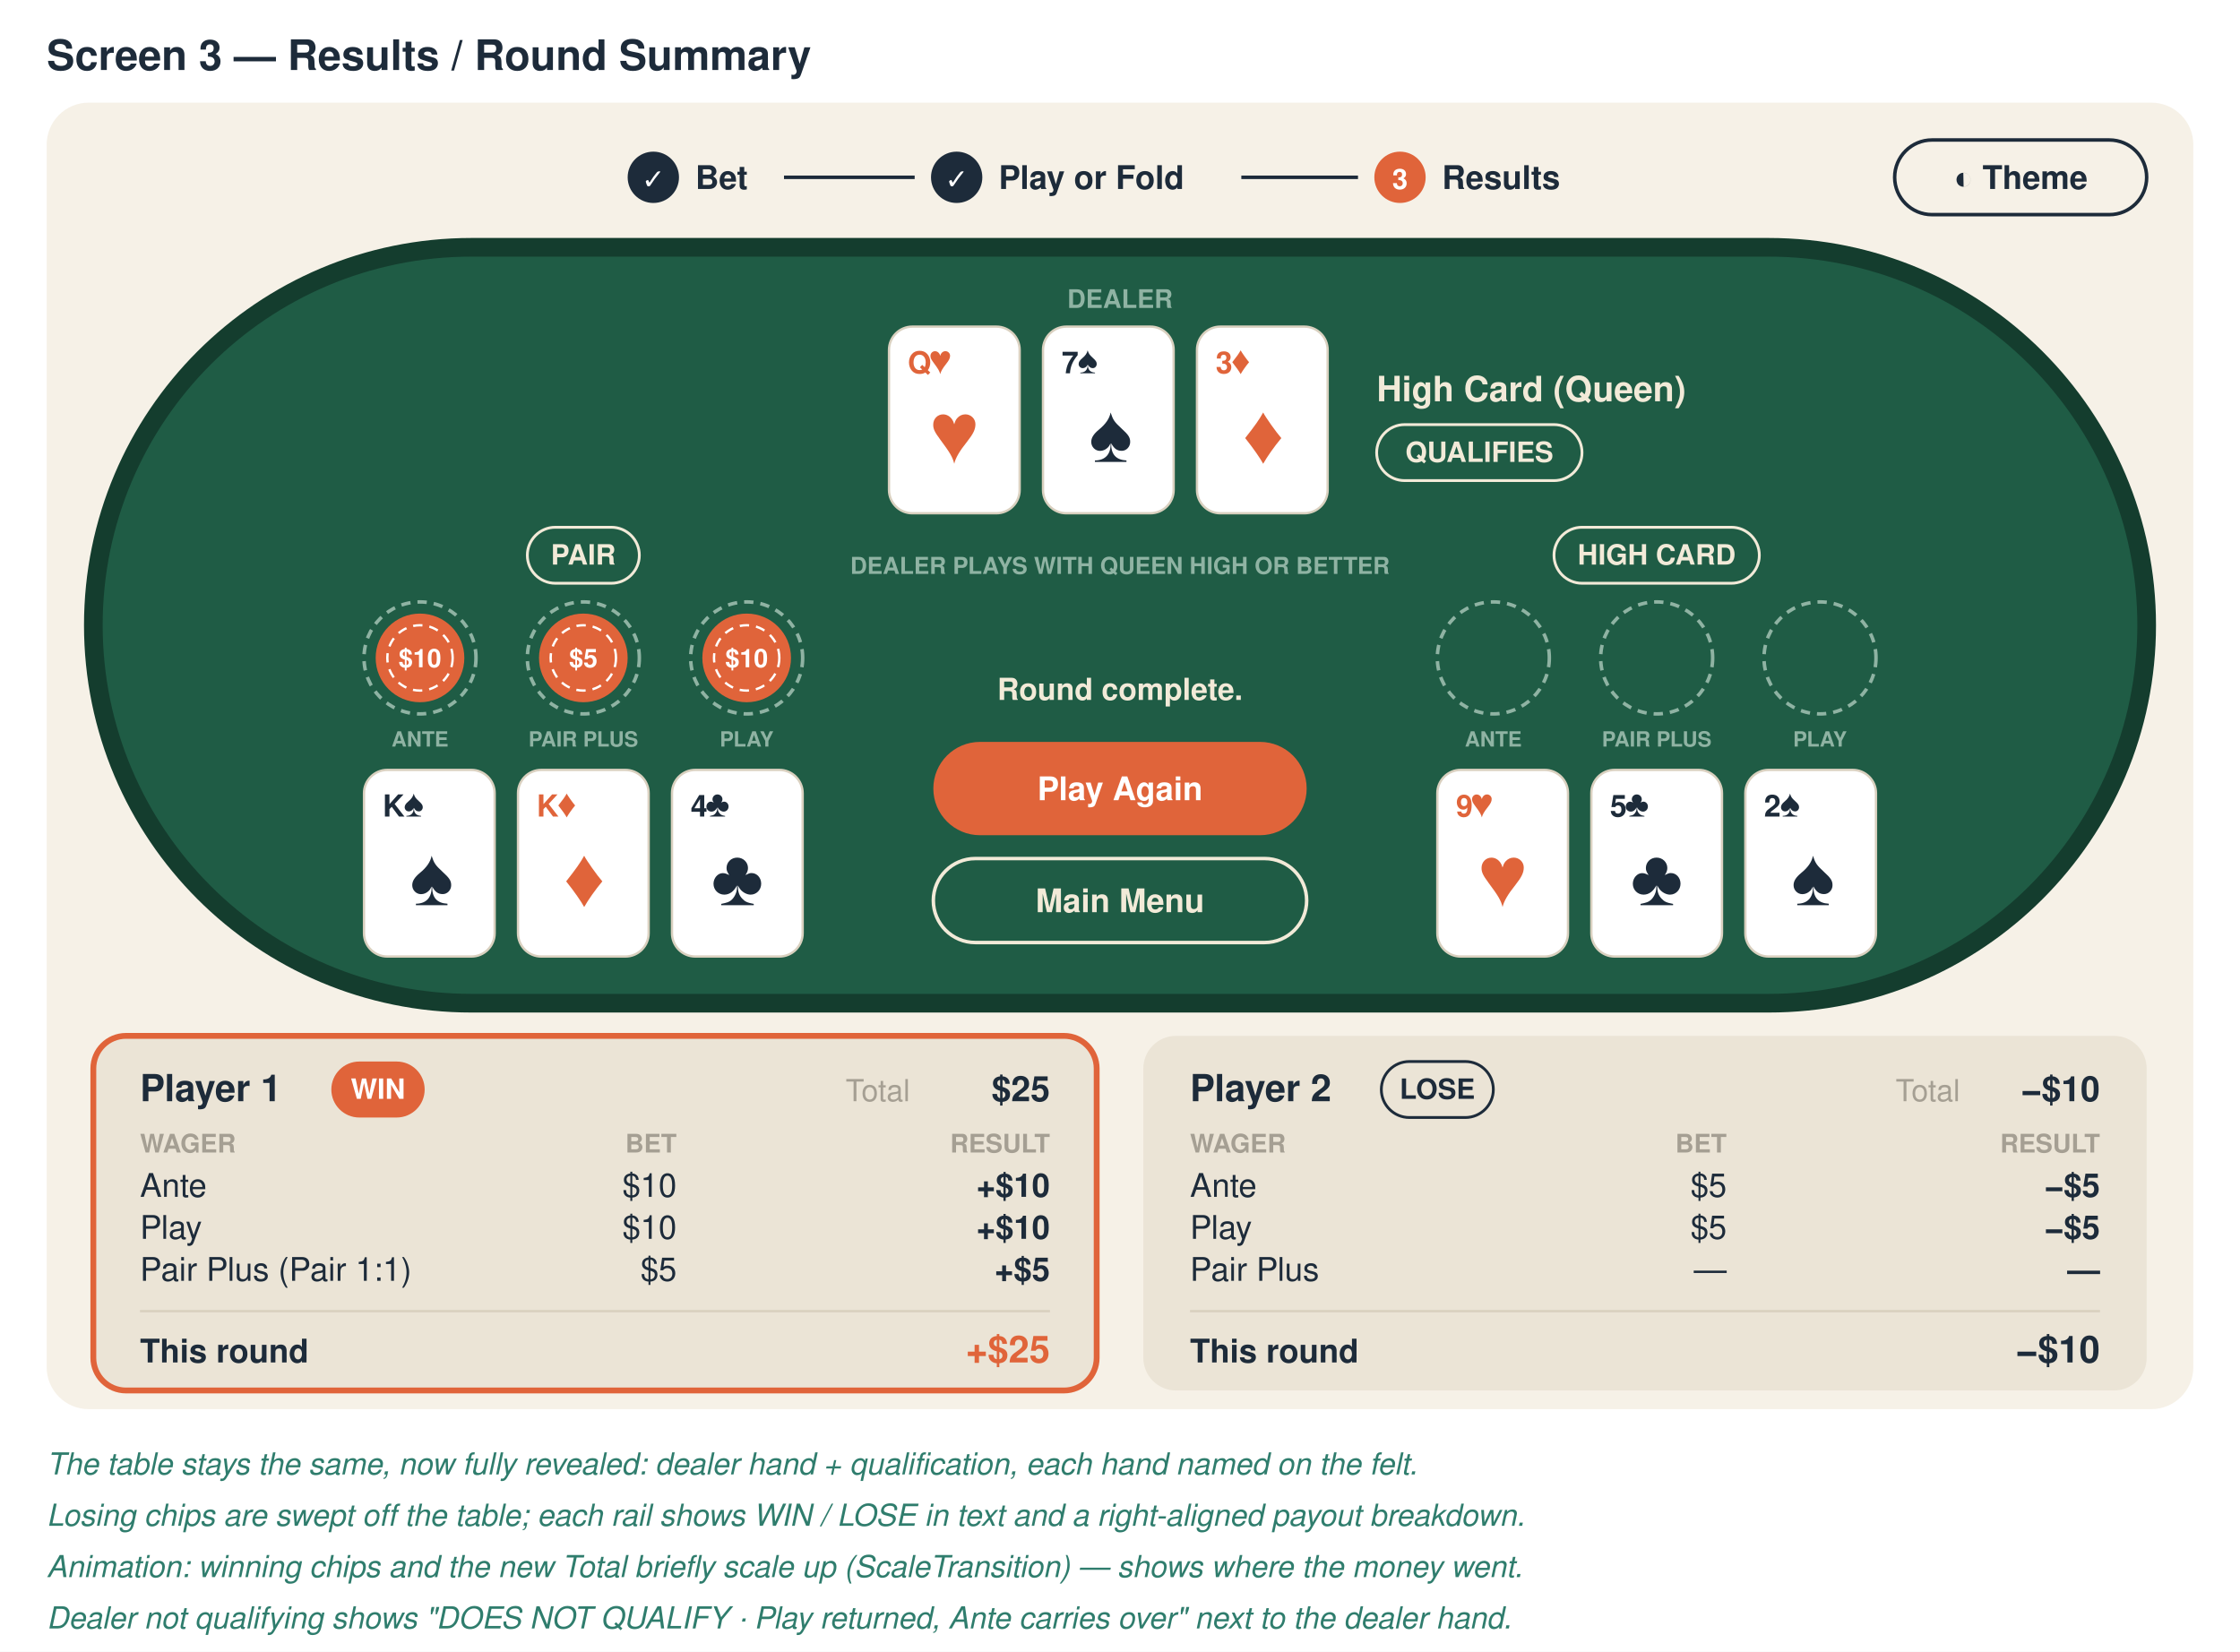
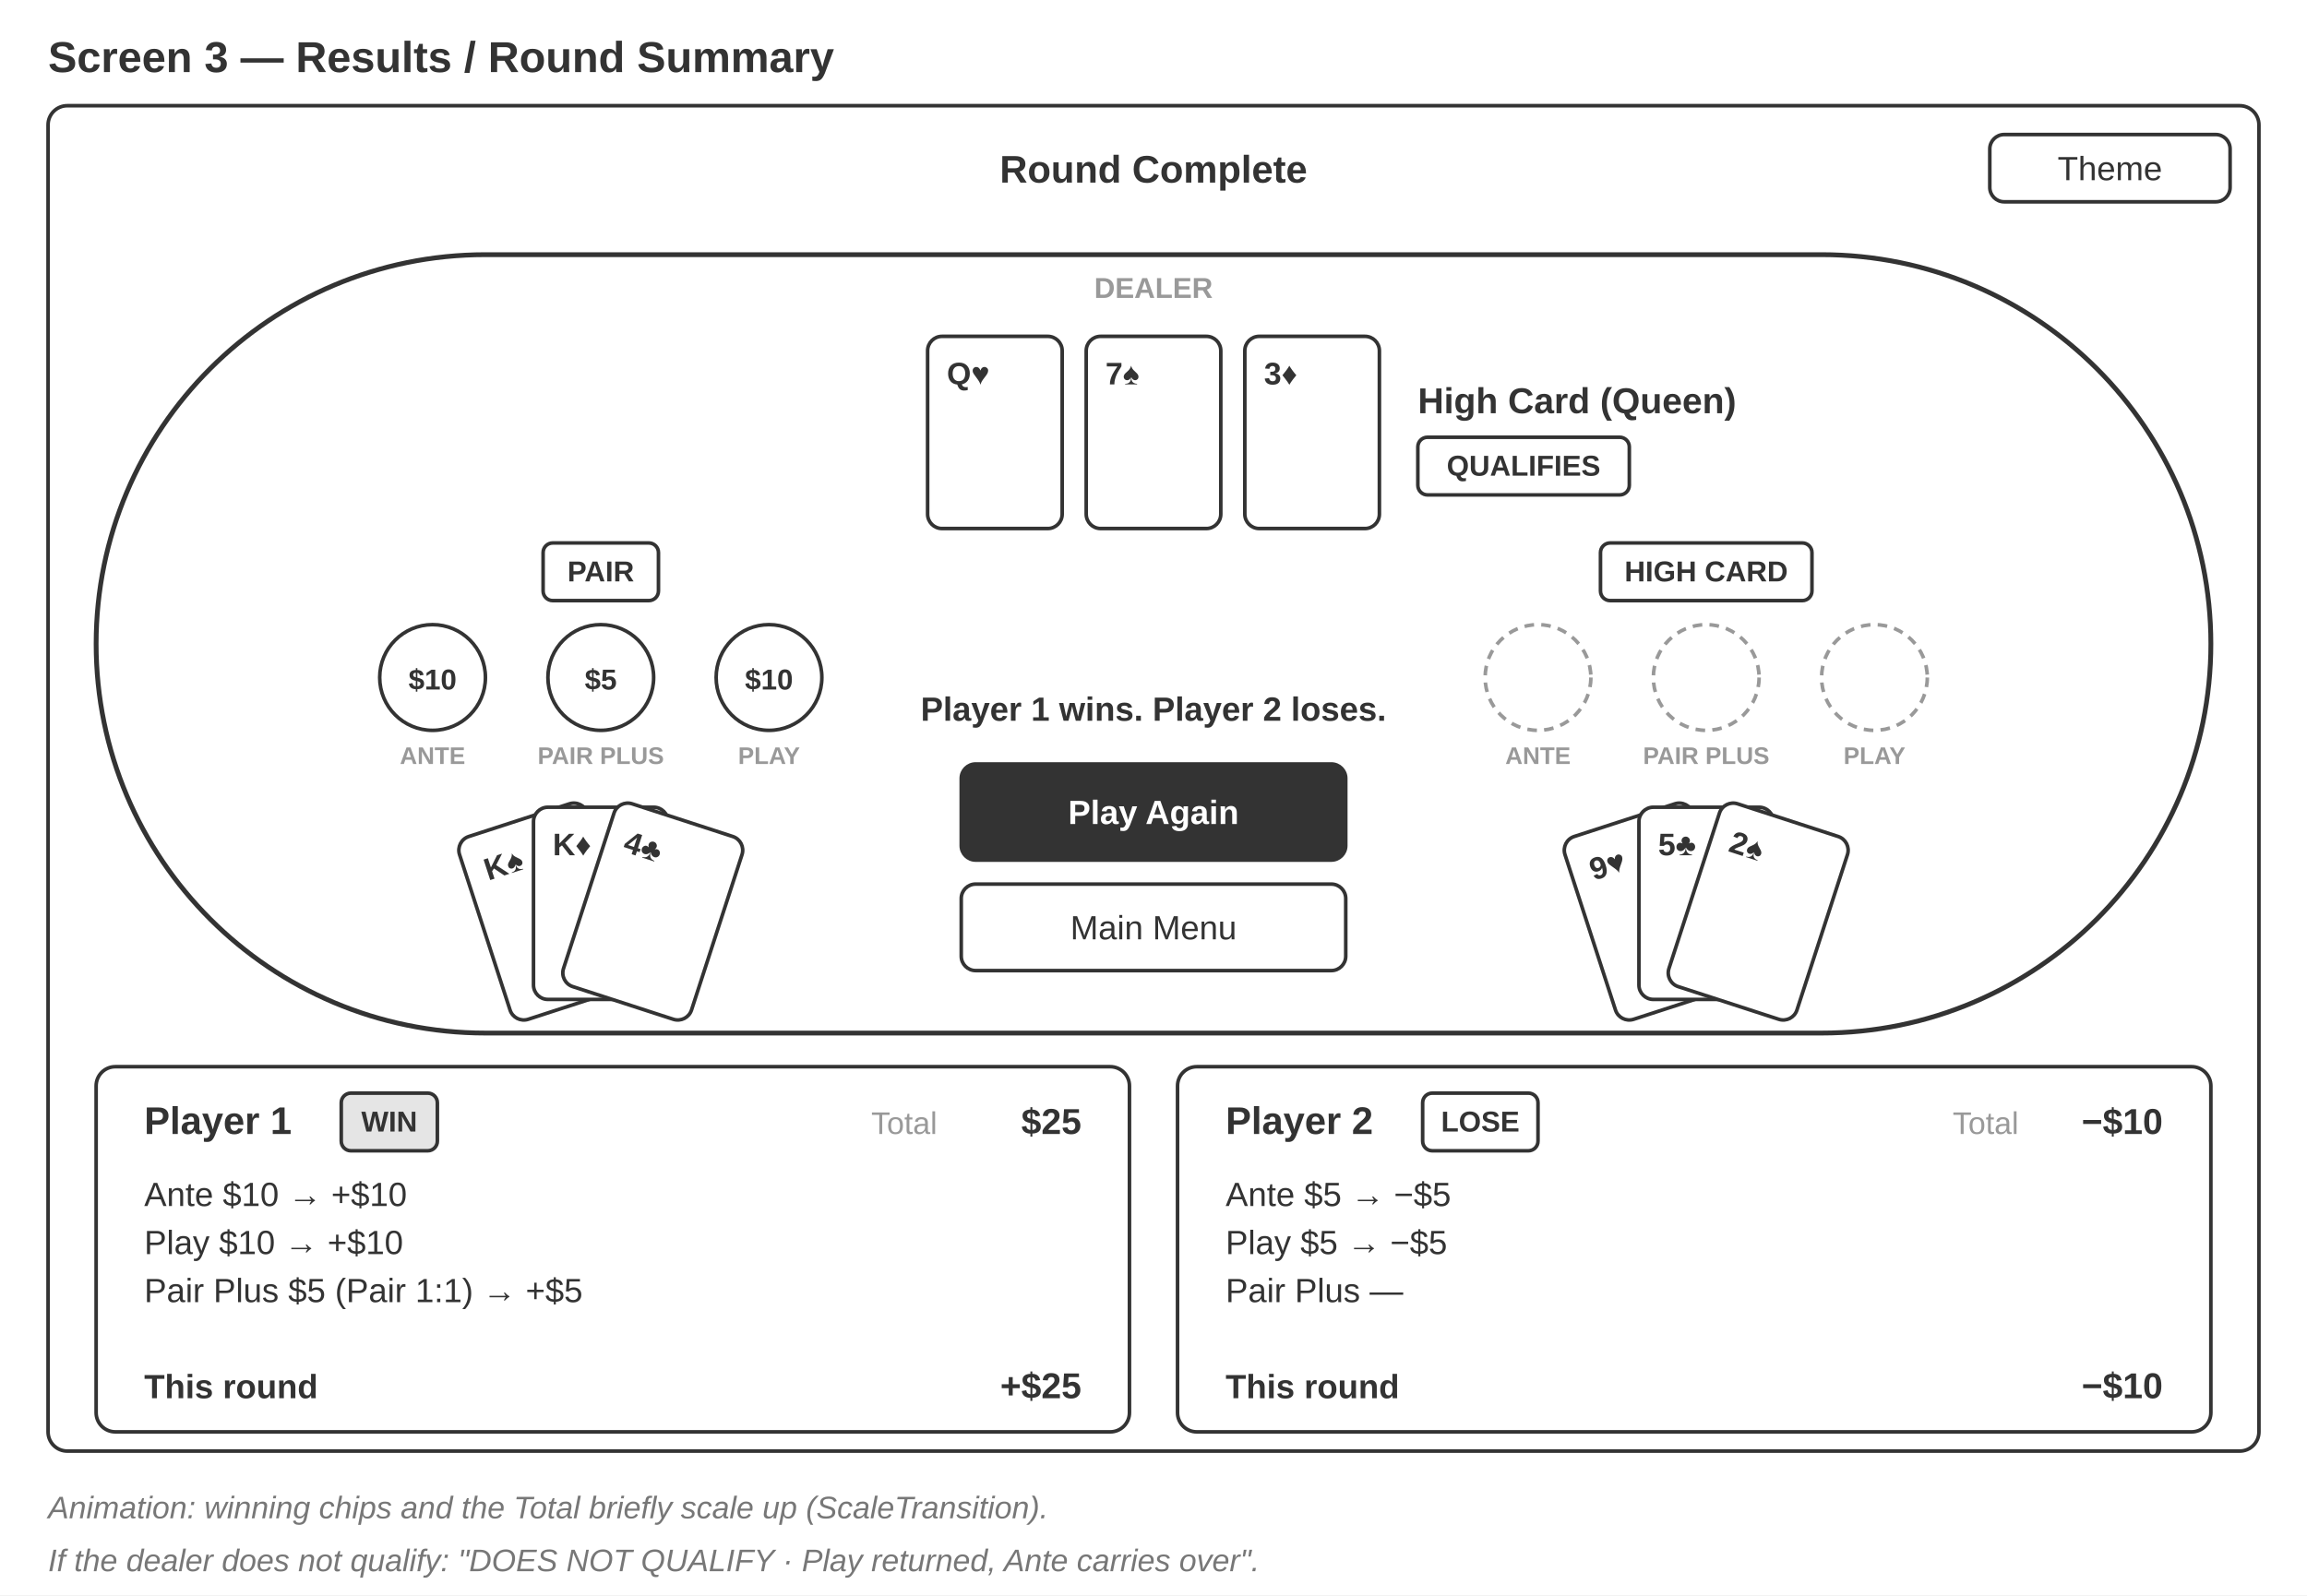
- <svg xmlns="http://www.w3.org/2000/svg" width="960" height="708" viewBox="0 0 960 708">
-   <rect x="0" y="0" width="960" height="708" rx="0" fill="#fff" stroke="none" stroke-width="1.5" />
-   <text x="20" y="30" font-family="'Helvetica Neue', Helvetica, Arial, sans-serif" font-size="18" text-anchor="start" fill="#1d2b3a" font-weight="bold">Screen 3 — Results / Round Summary</text>
-   <rect x="20" y="44" width="920" height="560" rx="18" fill="#f6f1e7" stroke="none" stroke-width="1.5" />
-   <circle cx="280" cy="76" r="11" fill="#1d2b3a" stroke="none" stroke-width="1.5" />
-   <text x="280" y="81" font-family="'Helvetica Neue', Helvetica, Arial, sans-serif" font-size="12" text-anchor="middle" fill="#fff" font-weight="bold">✓</text>
-   <text x="298" y="81" font-family="'Helvetica Neue', Helvetica, Arial, sans-serif" font-size="14" text-anchor="start" fill="#1d2b3a" font-weight="bold">Bet</text>
-   <line x1="336" y1="76" x2="392" y2="76" stroke="#1d2b3a" stroke-width="1.5" />
-   <circle cx="410" cy="76" r="11" fill="#1d2b3a" stroke="none" stroke-width="1.5" />
-   <text x="410" y="81" font-family="'Helvetica Neue', Helvetica, Arial, sans-serif" font-size="12" text-anchor="middle" fill="#fff" font-weight="bold">✓</text>
-   <text x="428" y="81" font-family="'Helvetica Neue', Helvetica, Arial, sans-serif" font-size="14" text-anchor="start" fill="#1d2b3a" font-weight="bold">Play or Fold</text>
-   <line x1="532" y1="76" x2="582" y2="76" stroke="#1d2b3a" stroke-width="1.5" />
-   <circle cx="600" cy="76" r="11" fill="#e0643a" stroke="none" stroke-width="1.5" />
-   <text x="600" y="81" font-family="'Helvetica Neue', Helvetica, Arial, sans-serif" font-size="12" text-anchor="middle" fill="#fff" font-weight="bold">3</text>
-   <text x="618" y="81" font-family="'Helvetica Neue', Helvetica, Arial, sans-serif" font-size="14" text-anchor="start" fill="#1d2b3a" font-weight="bold">Results</text>
-   <rect x="812" y="60" width="108" height="32" rx="16.0" fill="none" stroke="#1d2b3a" stroke-width="1.5" />
-   <text x="866.0" y="81.0" font-family="'Helvetica Neue', Helvetica, Arial, sans-serif" font-size="14" text-anchor="middle" fill="#1d2b3a" font-weight="bold">◐ Theme</text>
-   <rect x="40" y="106" width="880" height="324" rx="162" fill="#1f5c45" stroke="#143d2e" stroke-width="8" />
-   <text x="480" y="132" font-family="'Helvetica Neue', Helvetica, Arial, sans-serif" font-size="11" text-anchor="middle" fill="#8fb3a3" font-weight="bold">DEALER</text>
-   <rect x="381" y="140" width="56" height="80" rx="10" fill="#fff" stroke="#d9d0bf" stroke-width="1" />
-   <text x="389" y="160" font-family="'Helvetica Neue', Helvetica, Arial, sans-serif" font-size="13" text-anchor="start" fill="#e0643a" font-weight="bold">Q♥</text>
-   <text x="409.0" y="198" font-family="'Helvetica Neue', Helvetica, Arial, sans-serif" font-size="28" text-anchor="middle" fill="#e0643a">♥</text>
-   <rect x="447" y="140" width="56" height="80" rx="10" fill="#fff" stroke="#d9d0bf" stroke-width="1" />
-   <text x="455" y="160" font-family="'Helvetica Neue', Helvetica, Arial, sans-serif" font-size="13" text-anchor="start" fill="#1d2b3a" font-weight="bold">7♠</text>
-   <text x="475.0" y="198" font-family="'Helvetica Neue', Helvetica, Arial, sans-serif" font-size="28" text-anchor="middle" fill="#1d2b3a">♠</text>
-   <rect x="513" y="140" width="56" height="80" rx="10" fill="#fff" stroke="#d9d0bf" stroke-width="1" />
-   <text x="521" y="160" font-family="'Helvetica Neue', Helvetica, Arial, sans-serif" font-size="13" text-anchor="start" fill="#e0643a" font-weight="bold">3♦</text>
-   <text x="541.0" y="198" font-family="'Helvetica Neue', Helvetica, Arial, sans-serif" font-size="28" text-anchor="middle" fill="#e0643a">♦</text>
-   <text x="480" y="246" font-family="'Helvetica Neue', Helvetica, Arial, sans-serif" font-size="10" text-anchor="middle" fill="#8fb3a3" font-weight="bold">DEALER PLAYS WITH QUEEN HIGH OR BETTER</text>
-   <text x="590" y="172" font-family="'Helvetica Neue', Helvetica, Arial, sans-serif" font-size="15" text-anchor="start" fill="#f2ead8" font-weight="bold">High Card (Queen)</text>
-   <rect x="590" y="182" width="88" height="24" rx="12" fill="none" stroke="#f2ead8" stroke-width="1.2" />
-   <text x="634.0" y="198" font-family="'Helvetica Neue', Helvetica, Arial, sans-serif" font-size="12" text-anchor="middle" fill="#f2ead8" font-weight="bold">QUALIFIES</text>
-   <circle cx="180" cy="282" r="24" fill="none" stroke="#8fb3a3" stroke-width="1.5" stroke-dasharray="4 3" />
-   <circle cx="180" cy="282" r="19" fill="#e0643a" stroke="none" stroke-width="1.5" />
-   <circle cx="180" cy="282" r="14" fill="none" stroke="#fff" stroke-width="1" stroke-dasharray="4 3" />
-   <text x="180" y="286" font-family="'Helvetica Neue', Helvetica, Arial, sans-serif" font-size="11" text-anchor="middle" fill="#fff" font-weight="bold">$10</text>
-   <text x="180" y="320" font-family="'Helvetica Neue', Helvetica, Arial, sans-serif" font-size="9" text-anchor="middle" fill="#8fb3a3" font-weight="bold">ANTE</text>
-   <circle cx="250" cy="282" r="24" fill="none" stroke="#8fb3a3" stroke-width="1.5" stroke-dasharray="4 3" />
-   <circle cx="250" cy="282" r="19" fill="#e0643a" stroke="none" stroke-width="1.5" />
-   <circle cx="250" cy="282" r="14" fill="none" stroke="#fff" stroke-width="1" stroke-dasharray="4 3" />
-   <text x="250" y="286" font-family="'Helvetica Neue', Helvetica, Arial, sans-serif" font-size="11" text-anchor="middle" fill="#fff" font-weight="bold">$5</text>
-   <text x="250" y="320" font-family="'Helvetica Neue', Helvetica, Arial, sans-serif" font-size="9" text-anchor="middle" fill="#8fb3a3" font-weight="bold">PAIR PLUS</text>
-   <circle cx="320" cy="282" r="24" fill="none" stroke="#8fb3a3" stroke-width="1.5" stroke-dasharray="4 3" />
-   <circle cx="320" cy="282" r="19" fill="#e0643a" stroke="none" stroke-width="1.5" />
-   <circle cx="320" cy="282" r="14" fill="none" stroke="#fff" stroke-width="1" stroke-dasharray="4 3" />
-   <text x="320" y="286" font-family="'Helvetica Neue', Helvetica, Arial, sans-serif" font-size="11" text-anchor="middle" fill="#fff" font-weight="bold">$10</text>
-   <text x="320" y="320" font-family="'Helvetica Neue', Helvetica, Arial, sans-serif" font-size="9" text-anchor="middle" fill="#8fb3a3" font-weight="bold">PLAY</text>
-   <rect x="156" y="330" width="56" height="80" rx="10" fill="#fff" stroke="#d9d0bf" stroke-width="1" />
-   <text x="164" y="350" font-family="'Helvetica Neue', Helvetica, Arial, sans-serif" font-size="13" text-anchor="start" fill="#1d2b3a" font-weight="bold">K♠</text>
-   <text x="184.0" y="388" font-family="'Helvetica Neue', Helvetica, Arial, sans-serif" font-size="28" text-anchor="middle" fill="#1d2b3a">♠</text>
-   <rect x="222" y="330" width="56" height="80" rx="10" fill="#fff" stroke="#d9d0bf" stroke-width="1" />
-   <text x="230" y="350" font-family="'Helvetica Neue', Helvetica, Arial, sans-serif" font-size="13" text-anchor="start" fill="#e0643a" font-weight="bold">K♦</text>
-   <text x="250.0" y="388" font-family="'Helvetica Neue', Helvetica, Arial, sans-serif" font-size="28" text-anchor="middle" fill="#e0643a">♦</text>
-   <rect x="288" y="330" width="56" height="80" rx="10" fill="#fff" stroke="#d9d0bf" stroke-width="1" />
-   <text x="296" y="350" font-family="'Helvetica Neue', Helvetica, Arial, sans-serif" font-size="13" text-anchor="start" fill="#1d2b3a" font-weight="bold">4♣</text>
-   <text x="316.0" y="388" font-family="'Helvetica Neue', Helvetica, Arial, sans-serif" font-size="28" text-anchor="middle" fill="#1d2b3a">♣</text>
-   <rect x="226.0" y="226" width="48" height="24" rx="12" fill="none" stroke="#f2ead8" stroke-width="1.2" />
-   <text x="250.0" y="242" font-family="'Helvetica Neue', Helvetica, Arial, sans-serif" font-size="12" text-anchor="middle" fill="#f2ead8" font-weight="bold">PAIR</text>
-   <circle cx="640" cy="282" r="24" fill="none" stroke="#8fb3a3" stroke-width="1.5" stroke-dasharray="4 3" />
-   <text x="640" y="320" font-family="'Helvetica Neue', Helvetica, Arial, sans-serif" font-size="9" text-anchor="middle" fill="#8fb3a3" font-weight="bold">ANTE</text>
-   <circle cx="710" cy="282" r="24" fill="none" stroke="#8fb3a3" stroke-width="1.5" stroke-dasharray="4 3" />
-   <text x="710" y="320" font-family="'Helvetica Neue', Helvetica, Arial, sans-serif" font-size="9" text-anchor="middle" fill="#8fb3a3" font-weight="bold">PAIR PLUS</text>
-   <circle cx="780" cy="282" r="24" fill="none" stroke="#8fb3a3" stroke-width="1.5" stroke-dasharray="4 3" />
-   <text x="780" y="320" font-family="'Helvetica Neue', Helvetica, Arial, sans-serif" font-size="9" text-anchor="middle" fill="#8fb3a3" font-weight="bold">PLAY</text>
-   <rect x="616" y="330" width="56" height="80" rx="10" fill="#fff" stroke="#d9d0bf" stroke-width="1" />
-   <text x="624" y="350" font-family="'Helvetica Neue', Helvetica, Arial, sans-serif" font-size="13" text-anchor="start" fill="#e0643a" font-weight="bold">9♥</text>
-   <text x="644.0" y="388" font-family="'Helvetica Neue', Helvetica, Arial, sans-serif" font-size="28" text-anchor="middle" fill="#e0643a">♥</text>
-   <rect x="682" y="330" width="56" height="80" rx="10" fill="#fff" stroke="#d9d0bf" stroke-width="1" />
-   <text x="690" y="350" font-family="'Helvetica Neue', Helvetica, Arial, sans-serif" font-size="13" text-anchor="start" fill="#1d2b3a" font-weight="bold">5♣</text>
-   <text x="710.0" y="388" font-family="'Helvetica Neue', Helvetica, Arial, sans-serif" font-size="28" text-anchor="middle" fill="#1d2b3a">♣</text>
-   <rect x="748" y="330" width="56" height="80" rx="10" fill="#fff" stroke="#d9d0bf" stroke-width="1" />
-   <text x="756" y="350" font-family="'Helvetica Neue', Helvetica, Arial, sans-serif" font-size="13" text-anchor="start" fill="#1d2b3a" font-weight="bold">2♠</text>
-   <text x="776.0" y="388" font-family="'Helvetica Neue', Helvetica, Arial, sans-serif" font-size="28" text-anchor="middle" fill="#1d2b3a">♠</text>
-   <rect x="666.0" y="226" width="88" height="24" rx="12" fill="none" stroke="#f2ead8" stroke-width="1.2" />
-   <text x="710.0" y="242" font-family="'Helvetica Neue', Helvetica, Arial, sans-serif" font-size="12" text-anchor="middle" fill="#f2ead8" font-weight="bold">HIGH CARD</text>
-   <text x="480" y="300" font-family="'Helvetica Neue', Helvetica, Arial, sans-serif" font-size="13" text-anchor="middle" fill="#f2ead8" font-weight="bold">Round complete.</text>
-   <rect x="400" y="318" width="160" height="40" rx="20.0" fill="#e0643a" stroke="none" stroke-width="1.5" />
-   <text x="480.0" y="343.0" font-family="'Helvetica Neue', Helvetica, Arial, sans-serif" font-size="14" text-anchor="middle" fill="#fff" font-weight="bold">Play Again</text>
-   <rect x="400" y="368" width="160" height="36" rx="18.0" fill="none" stroke="#f2ead8" stroke-width="1.5" />
-   <text x="480.0" y="391.0" font-family="'Helvetica Neue', Helvetica, Arial, sans-serif" font-size="14" text-anchor="middle" fill="#f2ead8" font-weight="bold">Main Menu</text>
-   <rect x="40" y="444" width="430" height="152" rx="14" fill="#ebe4d6" stroke="#e0643a" stroke-width="2.5" />
-   <text x="60" y="472" font-family="'Helvetica Neue', Helvetica, Arial, sans-serif" font-size="16" text-anchor="start" fill="#1d2b3a" font-weight="bold">Player 1</text>
-   <rect x="142" y="455" width="40" height="24" rx="12" fill="#e0643a" stroke="none" stroke-width="1.2" />
-   <text x="162.0" y="471" font-family="'Helvetica Neue', Helvetica, Arial, sans-serif" font-size="12" text-anchor="middle" fill="#fff" font-weight="bold">WIN</text>
-   <text x="390" y="472" font-family="'Helvetica Neue', Helvetica, Arial, sans-serif" font-size="13" text-anchor="end" fill="#a59f93">Total</text>
-   <text x="450" y="472" font-family="'Helvetica Neue', Helvetica, Arial, sans-serif" font-size="15" text-anchor="end" fill="#1d2b3a" font-weight="bold">$25</text>
-   <text x="60" y="494" font-family="'Helvetica Neue', Helvetica, Arial, sans-serif" font-size="11" text-anchor="start" fill="#a59f93" font-weight="bold">WAGER</text>
-   <text x="290" y="494" font-family="'Helvetica Neue', Helvetica, Arial, sans-serif" font-size="11" text-anchor="end" fill="#a59f93" font-weight="bold">BET</text>
-   <text x="450" y="494" font-family="'Helvetica Neue', Helvetica, Arial, sans-serif" font-size="11" text-anchor="end" fill="#a59f93" font-weight="bold">RESULT</text>
-   <text x="60" y="513" font-family="'Helvetica Neue', Helvetica, Arial, sans-serif" font-size="14" text-anchor="start" fill="#1d2b3a">Ante</text>
-   <text x="290" y="513" font-family="'Helvetica Neue', Helvetica, Arial, sans-serif" font-size="14" text-anchor="end" fill="#1d2b3a">$10</text>
-   <text x="450" y="513" font-family="'Helvetica Neue', Helvetica, Arial, sans-serif" font-size="14" text-anchor="end" fill="#1d2b3a" font-weight="bold">+$10</text>
-   <text x="60" y="531" font-family="'Helvetica Neue', Helvetica, Arial, sans-serif" font-size="14" text-anchor="start" fill="#1d2b3a">Play</text>
-   <text x="290" y="531" font-family="'Helvetica Neue', Helvetica, Arial, sans-serif" font-size="14" text-anchor="end" fill="#1d2b3a">$10</text>
-   <text x="450" y="531" font-family="'Helvetica Neue', Helvetica, Arial, sans-serif" font-size="14" text-anchor="end" fill="#1d2b3a" font-weight="bold">+$10</text>
-   <text x="60" y="549" font-family="'Helvetica Neue', Helvetica, Arial, sans-serif" font-size="14" text-anchor="start" fill="#1d2b3a">Pair Plus (Pair 1:1)</text>
-   <text x="290" y="549" font-family="'Helvetica Neue', Helvetica, Arial, sans-serif" font-size="14" text-anchor="end" fill="#1d2b3a">$5</text>
-   <text x="450" y="549" font-family="'Helvetica Neue', Helvetica, Arial, sans-serif" font-size="14" text-anchor="end" fill="#1d2b3a" font-weight="bold">+$5</text>
-   <line x1="60" y1="562" x2="450" y2="562" stroke="#d9d0bf" stroke-width="1" />
-   <text x="60" y="584" font-family="'Helvetica Neue', Helvetica, Arial, sans-serif" font-size="14" text-anchor="start" fill="#1d2b3a" font-weight="bold">This round</text>
-   <text x="450" y="584" font-family="'Helvetica Neue', Helvetica, Arial, sans-serif" font-size="16" text-anchor="end" fill="#e0643a" font-weight="bold">+$25</text>
-   <rect x="490" y="444" width="430" height="152" rx="14" fill="#ebe4d6" stroke="none" stroke-width="2.5" />
-   <text x="510" y="472" font-family="'Helvetica Neue', Helvetica, Arial, sans-serif" font-size="16" text-anchor="start" fill="#1d2b3a" font-weight="bold">Player 2</text>
-   <rect x="592" y="455" width="48" height="24" rx="12" fill="none" stroke="#1d2b3a" stroke-width="1.2" />
-   <text x="616.0" y="471" font-family="'Helvetica Neue', Helvetica, Arial, sans-serif" font-size="12" text-anchor="middle" fill="#1d2b3a" font-weight="bold">LOSE</text>
-   <text x="840" y="472" font-family="'Helvetica Neue', Helvetica, Arial, sans-serif" font-size="13" text-anchor="end" fill="#a59f93">Total</text>
-   <text x="900" y="472" font-family="'Helvetica Neue', Helvetica, Arial, sans-serif" font-size="15" text-anchor="end" fill="#1d2b3a" font-weight="bold">−$10</text>
-   <text x="510" y="494" font-family="'Helvetica Neue', Helvetica, Arial, sans-serif" font-size="11" text-anchor="start" fill="#a59f93" font-weight="bold">WAGER</text>
-   <text x="740" y="494" font-family="'Helvetica Neue', Helvetica, Arial, sans-serif" font-size="11" text-anchor="end" fill="#a59f93" font-weight="bold">BET</text>
-   <text x="900" y="494" font-family="'Helvetica Neue', Helvetica, Arial, sans-serif" font-size="11" text-anchor="end" fill="#a59f93" font-weight="bold">RESULT</text>
-   <text x="510" y="513" font-family="'Helvetica Neue', Helvetica, Arial, sans-serif" font-size="14" text-anchor="start" fill="#1d2b3a">Ante</text>
-   <text x="740" y="513" font-family="'Helvetica Neue', Helvetica, Arial, sans-serif" font-size="14" text-anchor="end" fill="#1d2b3a">$5</text>
-   <text x="900" y="513" font-family="'Helvetica Neue', Helvetica, Arial, sans-serif" font-size="14" text-anchor="end" fill="#1d2b3a" font-weight="bold">−$5</text>
-   <text x="510" y="531" font-family="'Helvetica Neue', Helvetica, Arial, sans-serif" font-size="14" text-anchor="start" fill="#1d2b3a">Play</text>
-   <text x="740" y="531" font-family="'Helvetica Neue', Helvetica, Arial, sans-serif" font-size="14" text-anchor="end" fill="#1d2b3a">$5</text>
-   <text x="900" y="531" font-family="'Helvetica Neue', Helvetica, Arial, sans-serif" font-size="14" text-anchor="end" fill="#1d2b3a" font-weight="bold">−$5</text>
-   <text x="510" y="549" font-family="'Helvetica Neue', Helvetica, Arial, sans-serif" font-size="14" text-anchor="start" fill="#1d2b3a">Pair Plus</text>
-   <text x="740" y="549" font-family="'Helvetica Neue', Helvetica, Arial, sans-serif" font-size="14" text-anchor="end" fill="#1d2b3a">—</text>
-   <text x="900" y="549" font-family="'Helvetica Neue', Helvetica, Arial, sans-serif" font-size="14" text-anchor="end" fill="#1d2b3a" font-weight="bold">—</text>
-   <line x1="510" y1="562" x2="900" y2="562" stroke="#d9d0bf" stroke-width="1" />
-   <text x="510" y="584" font-family="'Helvetica Neue', Helvetica, Arial, sans-serif" font-size="14" text-anchor="start" fill="#1d2b3a" font-weight="bold">This round</text>
-   <text x="900" y="584" font-family="'Helvetica Neue', Helvetica, Arial, sans-serif" font-size="16" text-anchor="end" fill="#1d2b3a" font-weight="bold">−$10</text>
-   <text x="20" y="632" font-family="'Helvetica Neue', Helvetica, Arial, sans-serif" font-size="13" text-anchor="start" fill="#2f7d6d" font-style="italic">The table stays the same, now fully revealed: dealer hand + qualification, each hand named on the felt.</text>
-   <text x="20" y="654" font-family="'Helvetica Neue', Helvetica, Arial, sans-serif" font-size="13" text-anchor="start" fill="#2f7d6d" font-style="italic">Losing chips are swept off the table; each rail shows WIN / LOSE in text and a right-aligned payout breakdown.</text>
-   <text x="20" y="676" font-family="'Helvetica Neue', Helvetica, Arial, sans-serif" font-size="13" text-anchor="start" fill="#2f7d6d" font-style="italic">Animation: winning chips and the new Total briefly scale up (ScaleTransition) — shows where the money went.</text>
-   <text x="20" y="698" font-family="'Helvetica Neue', Helvetica, Arial, sans-serif" font-size="13" text-anchor="start" fill="#2f7d6d" font-style="italic">Dealer not qualifying shows "DOES NOT QUALIFY · Play returned, Ante carries over" next to the dealer hand.</text>
+ <svg xmlns="http://www.w3.org/2000/svg" width="960" height="664" viewBox="0 0 960 664">
+   <rect x="0" y="0" width="960" height="664" rx="0" fill="#fff" stroke="none" stroke-width="1.5" />
+   <text x="20" y="30" font-family="Arial, Helvetica, sans-serif" font-size="18" text-anchor="start" fill="#333" font-weight="bold">Screen 3 — Results / Round Summary</text>
+   <rect x="20" y="44" width="920" height="560" rx="8" fill="#fff" stroke="#333" stroke-width="1.5" />
+   <text x="480" y="76" font-family="Arial, Helvetica, sans-serif" font-size="16" text-anchor="middle" fill="#333" font-weight="bold">Round Complete</text>
+   <rect x="828" y="56" width="100" height="28" rx="6" fill="#fff" stroke="#333" stroke-width="1.5" />
+   <text x="878.0" y="75.0" font-family="Arial, Helvetica, sans-serif" font-size="14" text-anchor="middle" fill="#333">Theme</text>
+   <rect x="40" y="106" width="880" height="324" rx="162" fill="#fff" stroke="#333" stroke-width="2" />
+   <text x="480" y="124" font-family="Arial, Helvetica, sans-serif" font-size="12" text-anchor="middle" fill="#999" font-weight="bold">DEALER</text>
+   <rect x="386" y="140" width="56" height="80" rx="6" fill="#fff" stroke="#333" stroke-width="1.5" />
+   <text x="394" y="160" font-family="Arial, Helvetica, sans-serif" font-size="13" text-anchor="start" fill="#333" font-weight="bold">Q♥</text>
+   <rect x="452" y="140" width="56" height="80" rx="6" fill="#fff" stroke="#333" stroke-width="1.5" />
+   <text x="460" y="160" font-family="Arial, Helvetica, sans-serif" font-size="13" text-anchor="start" fill="#333" font-weight="bold">7♠</text>
+   <rect x="518" y="140" width="56" height="80" rx="6" fill="#fff" stroke="#333" stroke-width="1.5" />
+   <text x="526" y="160" font-family="Arial, Helvetica, sans-serif" font-size="13" text-anchor="start" fill="#333" font-weight="bold">3♦</text>
+   <text x="590" y="172" font-family="Arial, Helvetica, sans-serif" font-size="15" text-anchor="start" fill="#333" font-weight="bold">High Card (Queen)</text>
+   <rect x="590" y="182" width="88" height="24" rx="4" fill="#fff" stroke="#333" stroke-width="1.5" />
+   <text x="634.0" y="198" font-family="Arial, Helvetica, sans-serif" font-size="12" text-anchor="middle" fill="#333" font-weight="bold">QUALIFIES</text>
+   <circle cx="180" cy="282" r="22" fill="#fff" stroke="#333" stroke-width="1.5" />
+   <text x="180" y="287" font-family="Arial, Helvetica, sans-serif" font-size="12" text-anchor="middle" fill="#333" font-weight="bold">$10</text>
+   <text x="180" y="318" font-family="Arial, Helvetica, sans-serif" font-size="10" text-anchor="middle" fill="#999" font-weight="bold">ANTE</text>
+   <circle cx="250" cy="282" r="22" fill="#fff" stroke="#333" stroke-width="1.5" />
+   <text x="250" y="287" font-family="Arial, Helvetica, sans-serif" font-size="12" text-anchor="middle" fill="#333" font-weight="bold">$5</text>
+   <text x="250" y="318" font-family="Arial, Helvetica, sans-serif" font-size="10" text-anchor="middle" fill="#999" font-weight="bold">PAIR PLUS</text>
+   <circle cx="320" cy="282" r="22" fill="#fff" stroke="#333" stroke-width="1.5" />
+   <text x="320" y="287" font-family="Arial, Helvetica, sans-serif" font-size="12" text-anchor="middle" fill="#333" font-weight="bold">$10</text>
+   <text x="320" y="318" font-family="Arial, Helvetica, sans-serif" font-size="10" text-anchor="middle" fill="#999" font-weight="bold">PLAY</text>
+   <g transform="rotate(-18 250 446)">
+     <rect x="222" y="336" width="56" height="80" rx="6" fill="#fff" stroke="#333" stroke-width="1.5" />
+     <text x="230" y="356" font-family="Arial, Helvetica, sans-serif" font-size="13" text-anchor="start" fill="#333" font-weight="bold">K♠</text>
+   </g>
+   <g transform="rotate(0 250 446)">
+     <rect x="222" y="336" width="56" height="80" rx="6" fill="#fff" stroke="#333" stroke-width="1.5" />
+     <text x="230" y="356" font-family="Arial, Helvetica, sans-serif" font-size="13" text-anchor="start" fill="#333" font-weight="bold">K♦</text>
+   </g>
+   <g transform="rotate(18 250 446)">
+     <rect x="222" y="336" width="56" height="80" rx="6" fill="#fff" stroke="#333" stroke-width="1.5" />
+     <text x="230" y="356" font-family="Arial, Helvetica, sans-serif" font-size="13" text-anchor="start" fill="#333" font-weight="bold">4♣</text>
+   </g>
+   <rect x="226.0" y="226" width="48" height="24" rx="4" fill="#fff" stroke="#333" stroke-width="1.5" />
+   <text x="250.0" y="242" font-family="Arial, Helvetica, sans-serif" font-size="12" text-anchor="middle" fill="#333" font-weight="bold">PAIR</text>
+   <circle cx="640" cy="282" r="22" fill="#fff" stroke="#999" stroke-width="1.5" stroke-dasharray="4 3" />
+   <text x="640" y="318" font-family="Arial, Helvetica, sans-serif" font-size="10" text-anchor="middle" fill="#999" font-weight="bold">ANTE</text>
+   <circle cx="710" cy="282" r="22" fill="#fff" stroke="#999" stroke-width="1.5" stroke-dasharray="4 3" />
+   <text x="710" y="318" font-family="Arial, Helvetica, sans-serif" font-size="10" text-anchor="middle" fill="#999" font-weight="bold">PAIR PLUS</text>
+   <circle cx="780" cy="282" r="22" fill="#fff" stroke="#999" stroke-width="1.5" stroke-dasharray="4 3" />
+   <text x="780" y="318" font-family="Arial, Helvetica, sans-serif" font-size="10" text-anchor="middle" fill="#999" font-weight="bold">PLAY</text>
+   <g transform="rotate(-18 710 446)">
+     <rect x="682" y="336" width="56" height="80" rx="6" fill="#fff" stroke="#333" stroke-width="1.5" />
+     <text x="690" y="356" font-family="Arial, Helvetica, sans-serif" font-size="13" text-anchor="start" fill="#333" font-weight="bold">9♥</text>
+   </g>
+   <g transform="rotate(0 710 446)">
+     <rect x="682" y="336" width="56" height="80" rx="6" fill="#fff" stroke="#333" stroke-width="1.5" />
+     <text x="690" y="356" font-family="Arial, Helvetica, sans-serif" font-size="13" text-anchor="start" fill="#333" font-weight="bold">5♣</text>
+   </g>
+   <g transform="rotate(18 710 446)">
+     <rect x="682" y="336" width="56" height="80" rx="6" fill="#fff" stroke="#333" stroke-width="1.5" />
+     <text x="690" y="356" font-family="Arial, Helvetica, sans-serif" font-size="13" text-anchor="start" fill="#333" font-weight="bold">2♠</text>
+   </g>
+   <rect x="666.0" y="226" width="88" height="24" rx="4" fill="#fff" stroke="#333" stroke-width="1.5" />
+   <text x="710.0" y="242" font-family="Arial, Helvetica, sans-serif" font-size="12" text-anchor="middle" fill="#333" font-weight="bold">HIGH CARD</text>
+   <text x="480" y="300" font-family="Arial, Helvetica, sans-serif" font-size="14" text-anchor="middle" fill="#333" font-weight="bold">Player 1 wins. Player 2 loses.</text>
+   <rect x="400" y="318" width="160" height="40" rx="6" fill="#333" stroke="#333" stroke-width="1.5" />
+   <text x="480.0" y="343.0" font-family="Arial, Helvetica, sans-serif" font-size="14" text-anchor="middle" fill="#fff" font-weight="bold">Play Again</text>
+   <rect x="400" y="368" width="160" height="36" rx="6" fill="#fff" stroke="#333" stroke-width="1.5" />
+   <text x="480.0" y="391.0" font-family="Arial, Helvetica, sans-serif" font-size="14" text-anchor="middle" fill="#333">Main Menu</text>
+   <rect x="40" y="444" width="430" height="152" rx="8" fill="#fff" stroke="#333" stroke-width="1.5" />
+   <text x="60" y="472" font-family="Arial, Helvetica, sans-serif" font-size="16" text-anchor="start" fill="#333" font-weight="bold">Player 1</text>
+   <rect x="142" y="455" width="40" height="24" rx="4" fill="#e5e5e5" stroke="#333" stroke-width="1.5" />
+   <text x="162.0" y="471" font-family="Arial, Helvetica, sans-serif" font-size="12" text-anchor="middle" fill="#333" font-weight="bold">WIN</text>
+   <text x="390" y="472" font-family="Arial, Helvetica, sans-serif" font-size="13" text-anchor="end" fill="#999">Total</text>
+   <text x="450" y="472" font-family="Arial, Helvetica, sans-serif" font-size="15" text-anchor="end" fill="#333" font-weight="bold">$25</text>
+   <text x="60" y="502" font-family="Arial, Helvetica, sans-serif" font-size="14" text-anchor="start" fill="#333">Ante $10 → +$10</text>
+   <text x="60" y="522" font-family="Arial, Helvetica, sans-serif" font-size="14" text-anchor="start" fill="#333">Play $10 → +$10</text>
+   <text x="60" y="542" font-family="Arial, Helvetica, sans-serif" font-size="14" text-anchor="start" fill="#333">Pair Plus $5 (Pair 1:1) → +$5</text>
+   <text x="60" y="582" font-family="Arial, Helvetica, sans-serif" font-size="14" text-anchor="start" fill="#333" font-weight="bold">This round</text>
+   <text x="450" y="582" font-family="Arial, Helvetica, sans-serif" font-size="15" text-anchor="end" fill="#333" font-weight="bold">+$25</text>
+   <rect x="490" y="444" width="430" height="152" rx="8" fill="#fff" stroke="#333" stroke-width="1.5" />
+   <text x="510" y="472" font-family="Arial, Helvetica, sans-serif" font-size="16" text-anchor="start" fill="#333" font-weight="bold">Player 2</text>
+   <rect x="592" y="455" width="48" height="24" rx="4" fill="#fff" stroke="#333" stroke-width="1.5" />
+   <text x="616.0" y="471" font-family="Arial, Helvetica, sans-serif" font-size="12" text-anchor="middle" fill="#333" font-weight="bold">LOSE</text>
+   <text x="840" y="472" font-family="Arial, Helvetica, sans-serif" font-size="13" text-anchor="end" fill="#999">Total</text>
+   <text x="900" y="472" font-family="Arial, Helvetica, sans-serif" font-size="15" text-anchor="end" fill="#333" font-weight="bold">−$10</text>
+   <text x="510" y="502" font-family="Arial, Helvetica, sans-serif" font-size="14" text-anchor="start" fill="#333">Ante $5 → −$5</text>
+   <text x="510" y="522" font-family="Arial, Helvetica, sans-serif" font-size="14" text-anchor="start" fill="#333">Play $5 → −$5</text>
+   <text x="510" y="542" font-family="Arial, Helvetica, sans-serif" font-size="14" text-anchor="start" fill="#333">Pair Plus —</text>
+   <text x="510" y="582" font-family="Arial, Helvetica, sans-serif" font-size="14" text-anchor="start" fill="#333" font-weight="bold">This round</text>
+   <text x="900" y="582" font-family="Arial, Helvetica, sans-serif" font-size="15" text-anchor="end" fill="#333" font-weight="bold">−$10</text>
+   <text x="20" y="632" font-family="Arial, Helvetica, sans-serif" font-size="13" text-anchor="start" fill="#777" font-style="italic">Animation: winning chips and the Total briefly scale up (ScaleTransition).</text>
+   <text x="20" y="654" font-family="Arial, Helvetica, sans-serif" font-size="13" text-anchor="start" fill="#777" font-style="italic">If the dealer does not qualify: "DOES NOT QUALIFY · Play returned, Ante carries over".</text>
</svg>
